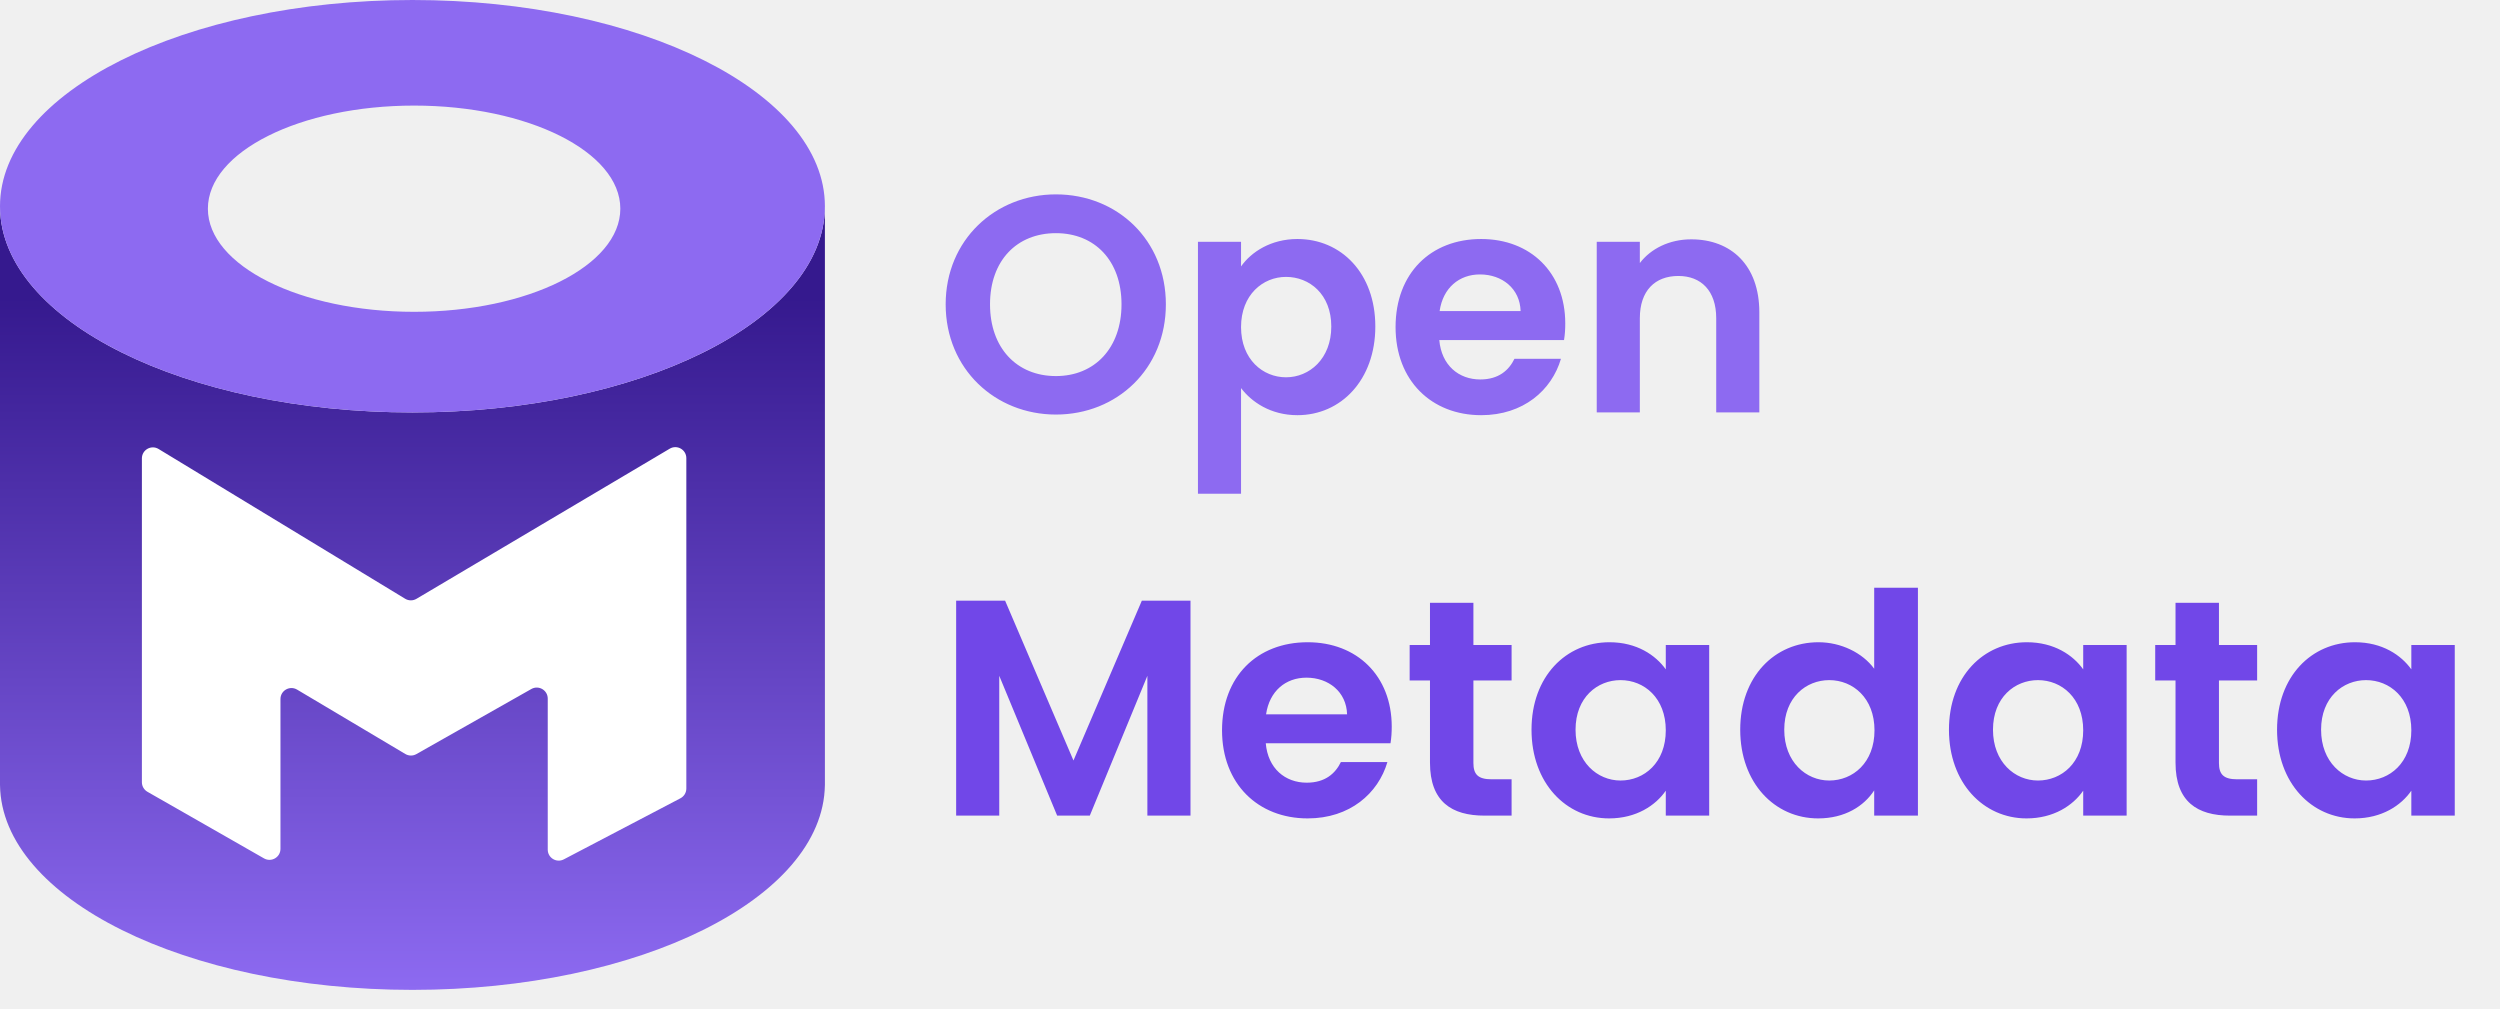
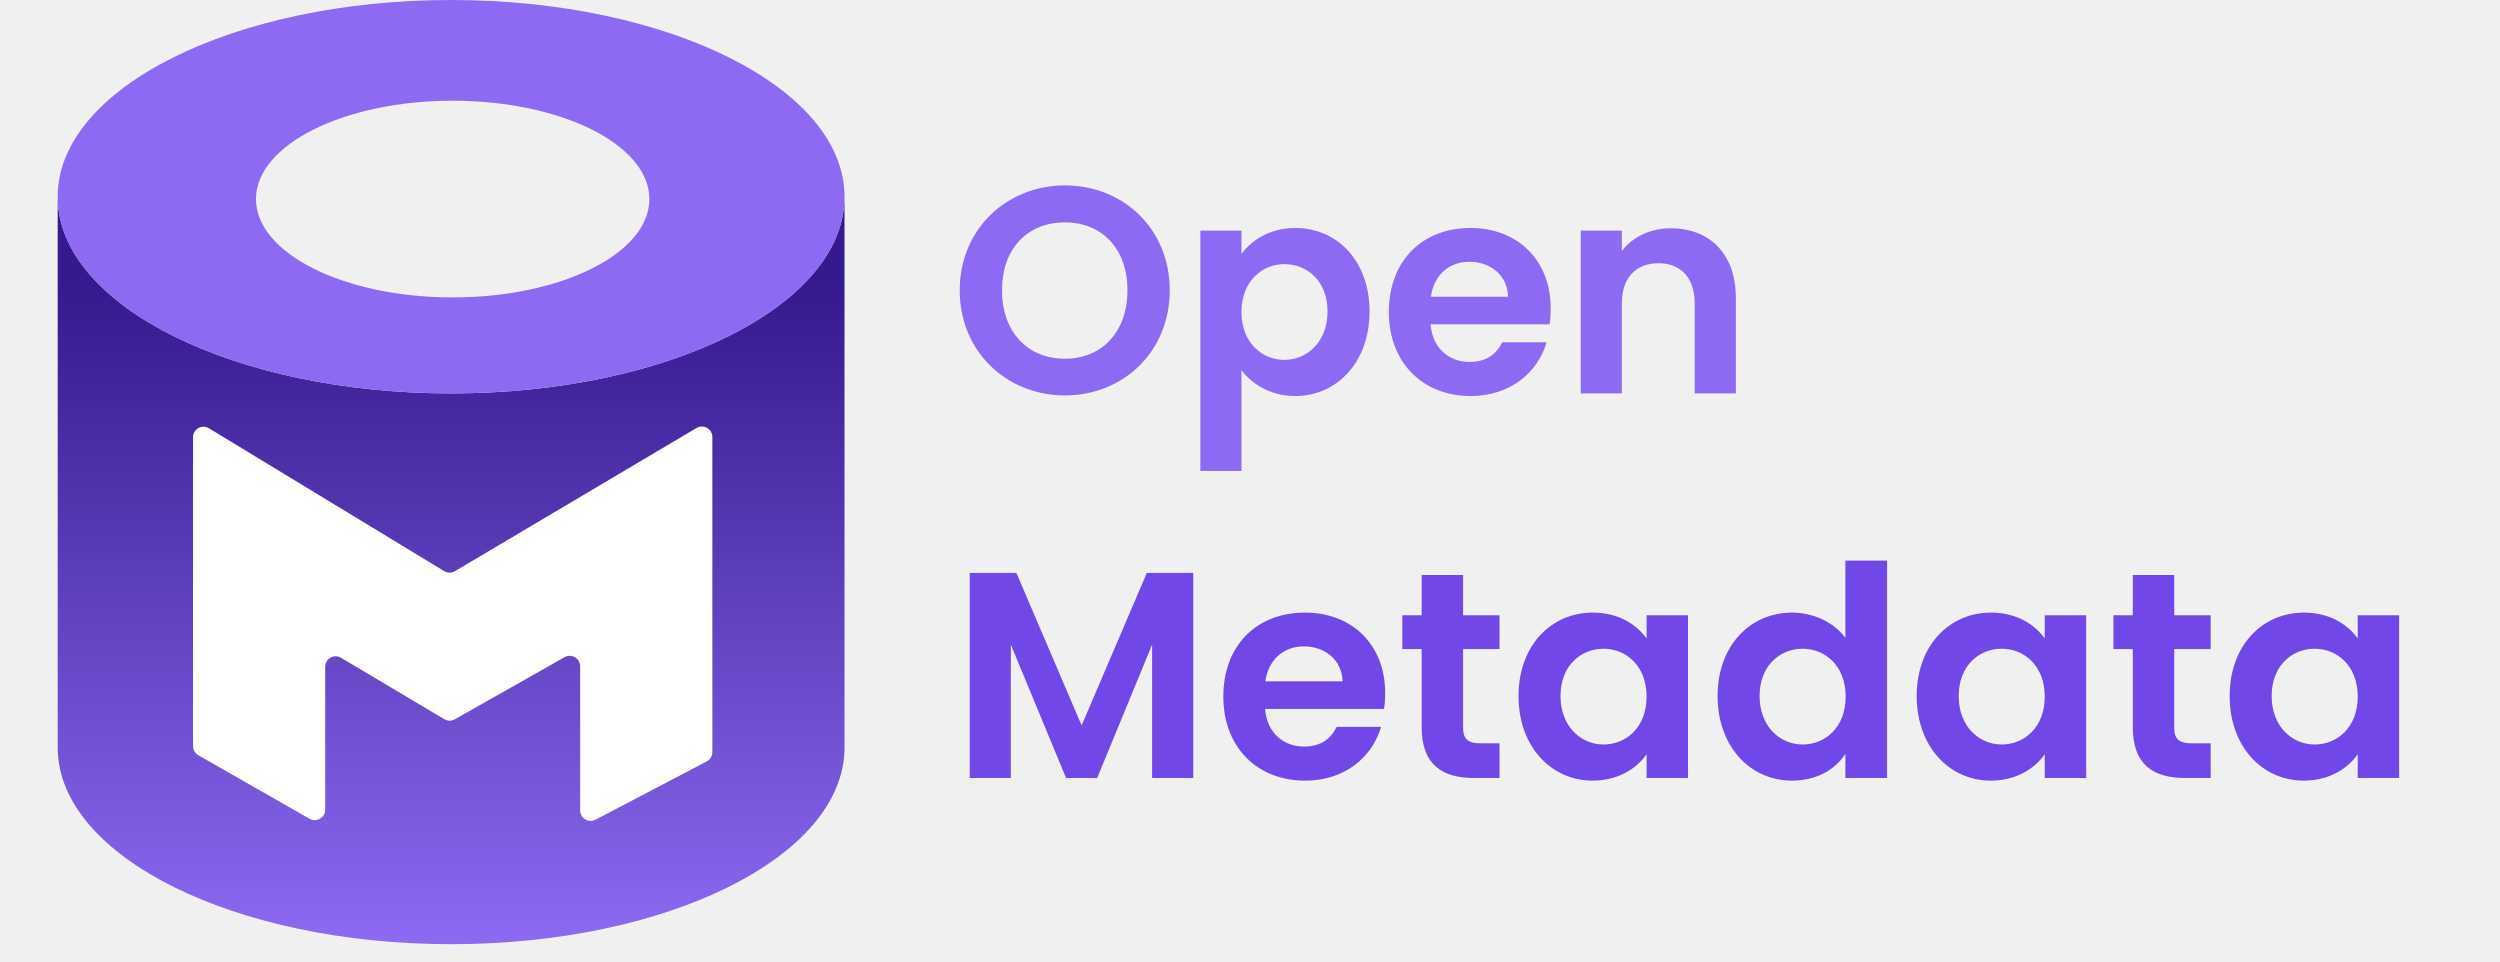
- <svg xmlns="http://www.w3.org/2000/svg" width="124" height="50" viewBox="0 0 124 50" fill="none">
+ <svg xmlns="http://www.w3.org/2000/svg" width="104" height="40" viewBox="0 0 124 50" fill="none">
  <path d="M0.001 10.31H0V38.951H0.001C0.089 44.563 9.214 49.098 20.458 49.098C31.701 49.098 40.827 44.563 40.914 38.951H40.915V10.31H40.914C40.827 15.922 31.701 20.457 20.458 20.457C9.214 20.457 0.089 15.922 0.001 10.31Z" fill="url(#paint0_linear_9701_10196)" />
  <path fill-rule="evenodd" clip-rule="evenodd" d="M20.458 20.458C31.756 20.458 40.915 15.878 40.915 10.229C40.915 4.58 31.756 0 20.458 0C9.159 0 0 4.58 0 10.229C0 15.878 9.159 20.458 20.458 20.458ZM20.539 15.466C26.189 15.466 30.768 13.176 30.768 10.351C30.768 7.527 26.189 5.237 20.539 5.237C14.89 5.237 10.311 7.527 10.311 10.351C10.311 13.176 14.89 15.466 20.539 15.466Z" fill="#8D6AF1" />
  <path d="M13.911 34.673V42.103C13.911 42.522 13.459 42.784 13.095 42.576L7.312 39.272C7.143 39.175 7.038 38.994 7.038 38.798V22.736C7.038 22.311 7.503 22.049 7.866 22.27L20.096 29.698C20.268 29.803 20.484 29.804 20.657 29.701L33.218 22.255C33.581 22.04 34.042 22.302 34.042 22.724V39.112C34.042 39.315 33.929 39.501 33.749 39.595L27.966 42.624C27.603 42.815 27.168 42.551 27.168 42.141V34.65C27.168 34.232 26.717 33.969 26.354 34.175L20.651 37.404C20.481 37.501 20.272 37.498 20.104 37.398L14.736 34.205C14.372 33.988 13.911 34.25 13.911 34.673Z" fill="white" />
  <path d="M57.827 15.094C57.827 11.901 55.413 9.641 52.374 9.641C49.364 9.641 46.905 11.901 46.905 15.094C46.905 18.302 49.364 20.562 52.374 20.562C55.398 20.562 57.827 18.302 57.827 15.094ZM49.105 15.094C49.105 12.925 50.434 11.565 52.374 11.565C54.298 11.565 55.627 12.925 55.627 15.094C55.627 17.263 54.298 18.653 52.374 18.653C50.434 18.653 49.105 17.263 49.105 15.094ZM61.556 13.215V11.993H59.418V24.488H61.556V19.249C62.076 19.936 63.023 20.593 64.352 20.593C66.521 20.593 68.216 18.836 68.216 16.194C68.216 13.551 66.521 11.855 64.352 11.855C63.038 11.855 62.06 12.497 61.556 13.215ZM66.032 16.194C66.032 17.797 64.947 18.714 63.786 18.714C62.641 18.714 61.556 17.828 61.556 16.224C61.556 14.62 62.641 13.734 63.786 13.734C64.947 13.734 66.032 14.59 66.032 16.194ZM73.406 13.612C74.505 13.612 75.391 14.315 75.422 15.43H71.405C71.573 14.269 72.382 13.612 73.406 13.612ZM77.423 17.797H75.117C74.841 18.363 74.337 18.821 73.421 18.821C72.352 18.821 71.496 18.118 71.389 16.866H77.576C77.622 16.591 77.637 16.316 77.637 16.041C77.637 13.521 75.911 11.855 73.467 11.855C70.962 11.855 69.22 13.551 69.22 16.224C69.22 18.882 71.007 20.593 73.467 20.593C75.559 20.593 76.965 19.355 77.423 17.797ZM85.124 20.455H87.263V15.491C87.263 13.154 85.858 11.871 83.887 11.871C82.803 11.871 81.886 12.329 81.336 13.047V11.993H79.198V20.455H81.336V15.781C81.336 14.422 82.085 13.688 83.246 13.688C84.376 13.688 85.124 14.422 85.124 15.781V20.455Z" fill="#8D6AF1" />
  <path d="M47.425 40.455H49.563V33.52L52.435 40.455H54.054L56.91 33.52V40.455H59.049V29.793H56.635L53.244 37.721L49.853 29.793H47.425V40.455ZM64.799 33.612C65.898 33.612 66.784 34.315 66.815 35.43H62.797C62.966 34.269 63.775 33.612 64.799 33.612ZM68.816 37.797H66.509C66.234 38.363 65.73 38.821 64.814 38.821C63.745 38.821 62.889 38.118 62.782 36.866H68.969C69.014 36.591 69.03 36.316 69.03 36.041C69.03 33.52 67.304 31.855 64.86 31.855C62.355 31.855 60.613 33.551 60.613 36.224C60.613 38.882 62.4 40.593 64.86 40.593C66.952 40.593 68.358 39.355 68.816 37.797ZM70.927 37.828C70.927 39.768 72.011 40.455 73.63 40.455H74.975V38.653H73.982C73.31 38.653 73.081 38.408 73.081 37.843V33.75H74.975V31.993H73.081V29.9H70.927V31.993H69.919V33.75H70.927V37.828ZM75.963 36.194C75.963 38.836 77.674 40.593 79.812 40.593C81.156 40.593 82.119 39.951 82.623 39.218V40.455H84.776V31.993H82.623V33.2C82.119 32.497 81.187 31.855 79.827 31.855C77.674 31.855 75.963 33.551 75.963 36.194ZM82.623 36.224C82.623 37.828 81.553 38.714 80.377 38.714C79.232 38.714 78.147 37.797 78.147 36.194C78.147 34.59 79.232 33.734 80.377 33.734C81.553 33.734 82.623 34.62 82.623 36.224ZM86.315 36.194C86.315 38.836 88.026 40.593 90.18 40.593C91.509 40.593 92.456 39.982 92.96 39.203V40.455H95.129V29.152H92.96V33.169C92.379 32.375 91.31 31.855 90.195 31.855C88.026 31.855 86.315 33.551 86.315 36.194ZM92.975 36.224C92.975 37.828 91.906 38.714 90.73 38.714C89.584 38.714 88.499 37.797 88.499 36.194C88.499 34.59 89.584 33.734 90.73 33.734C91.906 33.734 92.975 34.62 92.975 36.224ZM96.668 36.194C96.668 38.836 98.378 40.593 100.517 40.593C101.861 40.593 102.823 39.951 103.327 39.218V40.455H105.481V31.993H103.327V33.2C102.823 32.497 101.892 31.855 100.532 31.855C98.378 31.855 96.668 33.551 96.668 36.194ZM103.327 36.224C103.327 37.828 102.258 38.714 101.082 38.714C99.936 38.714 98.852 37.797 98.852 36.194C98.852 34.59 99.936 33.734 101.082 33.734C102.258 33.734 103.327 34.62 103.327 36.224ZM107.906 37.828C107.906 39.768 108.99 40.455 110.61 40.455H111.954V38.653H110.961C110.289 38.653 110.06 38.408 110.06 37.843V33.75H111.954V31.993H110.06V29.9H107.906V31.993H106.898V33.75H107.906V37.828ZM112.942 36.194C112.942 38.836 114.653 40.593 116.791 40.593C118.136 40.593 119.098 39.951 119.602 39.218V40.455H121.756V31.993H119.602V33.2C119.098 32.497 118.166 31.855 116.807 31.855C114.653 31.855 112.942 33.551 112.942 36.194ZM119.602 36.224C119.602 37.828 118.533 38.714 117.356 38.714C116.211 38.714 115.126 37.797 115.126 36.194C115.126 34.59 116.211 33.734 117.356 33.734C118.533 33.734 119.602 34.62 119.602 36.224Z" fill="#7147E8" />
  <defs>
    <linearGradient id="paint0_linear_9701_10196" x1="20.458" y1="14.729" x2="20.458" y2="49.098" gradientUnits="userSpaceOnUse">
      <stop stop-color="#35198E" />
      <stop offset="1" stop-color="#8D6AF1" />
    </linearGradient>
  </defs>
</svg>
